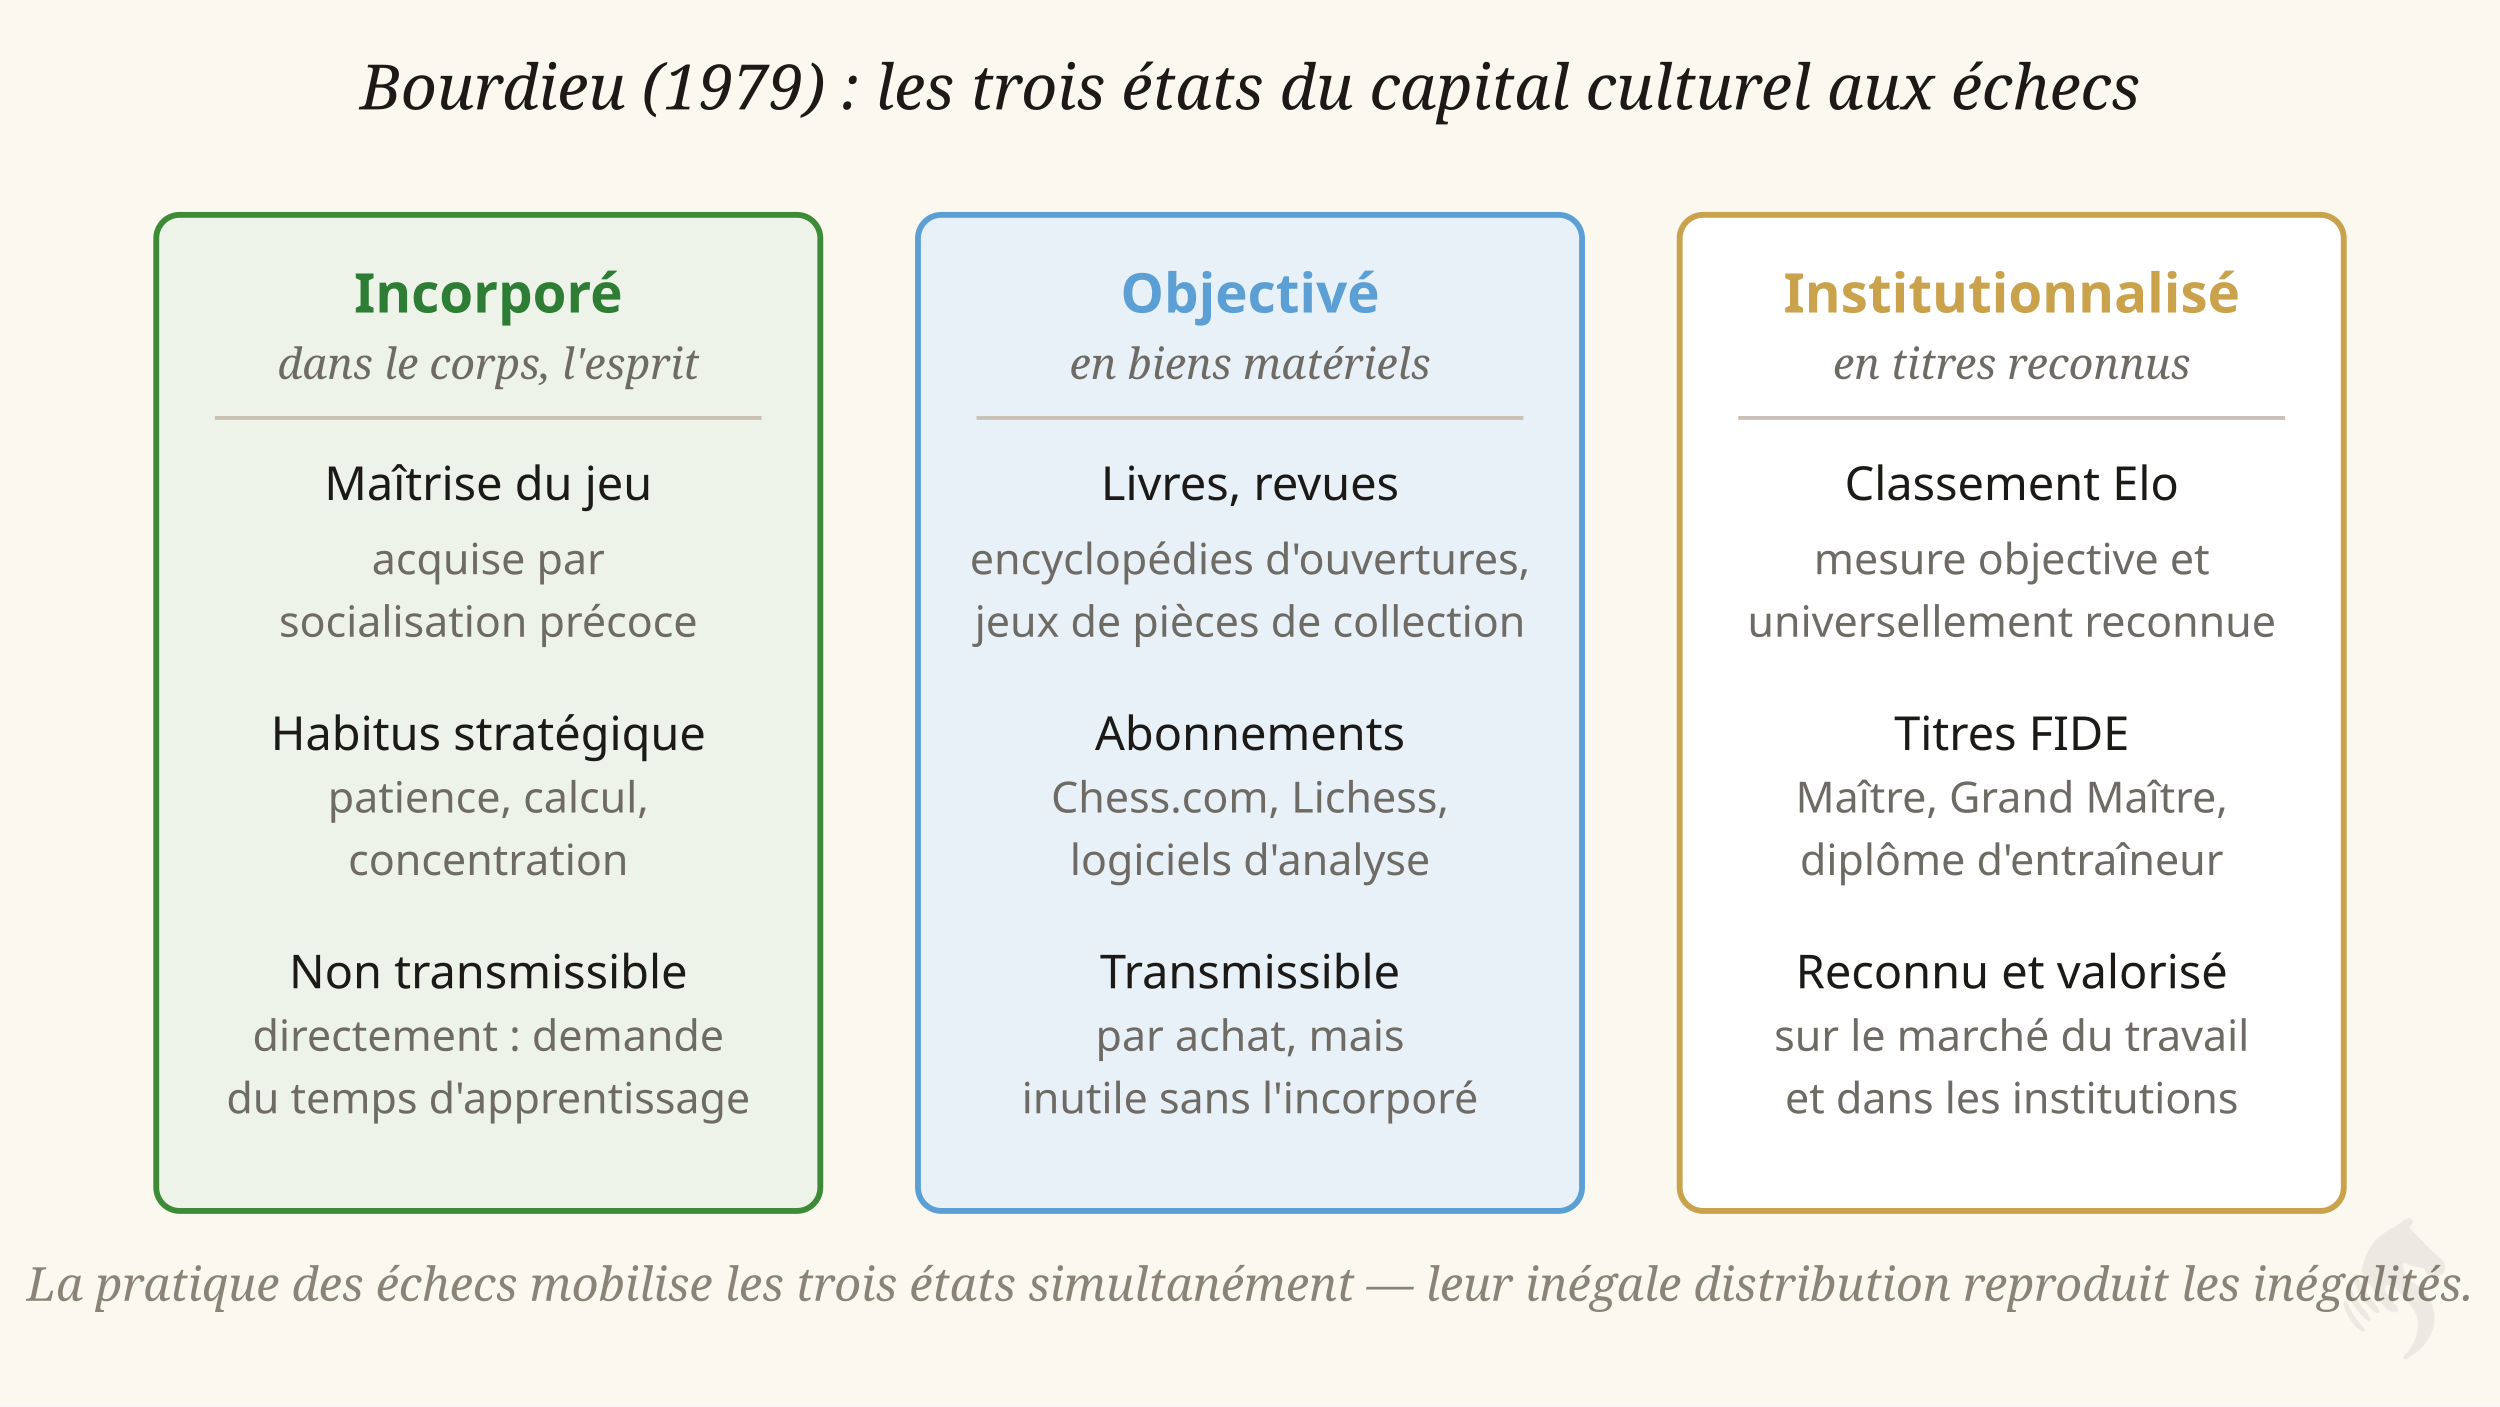
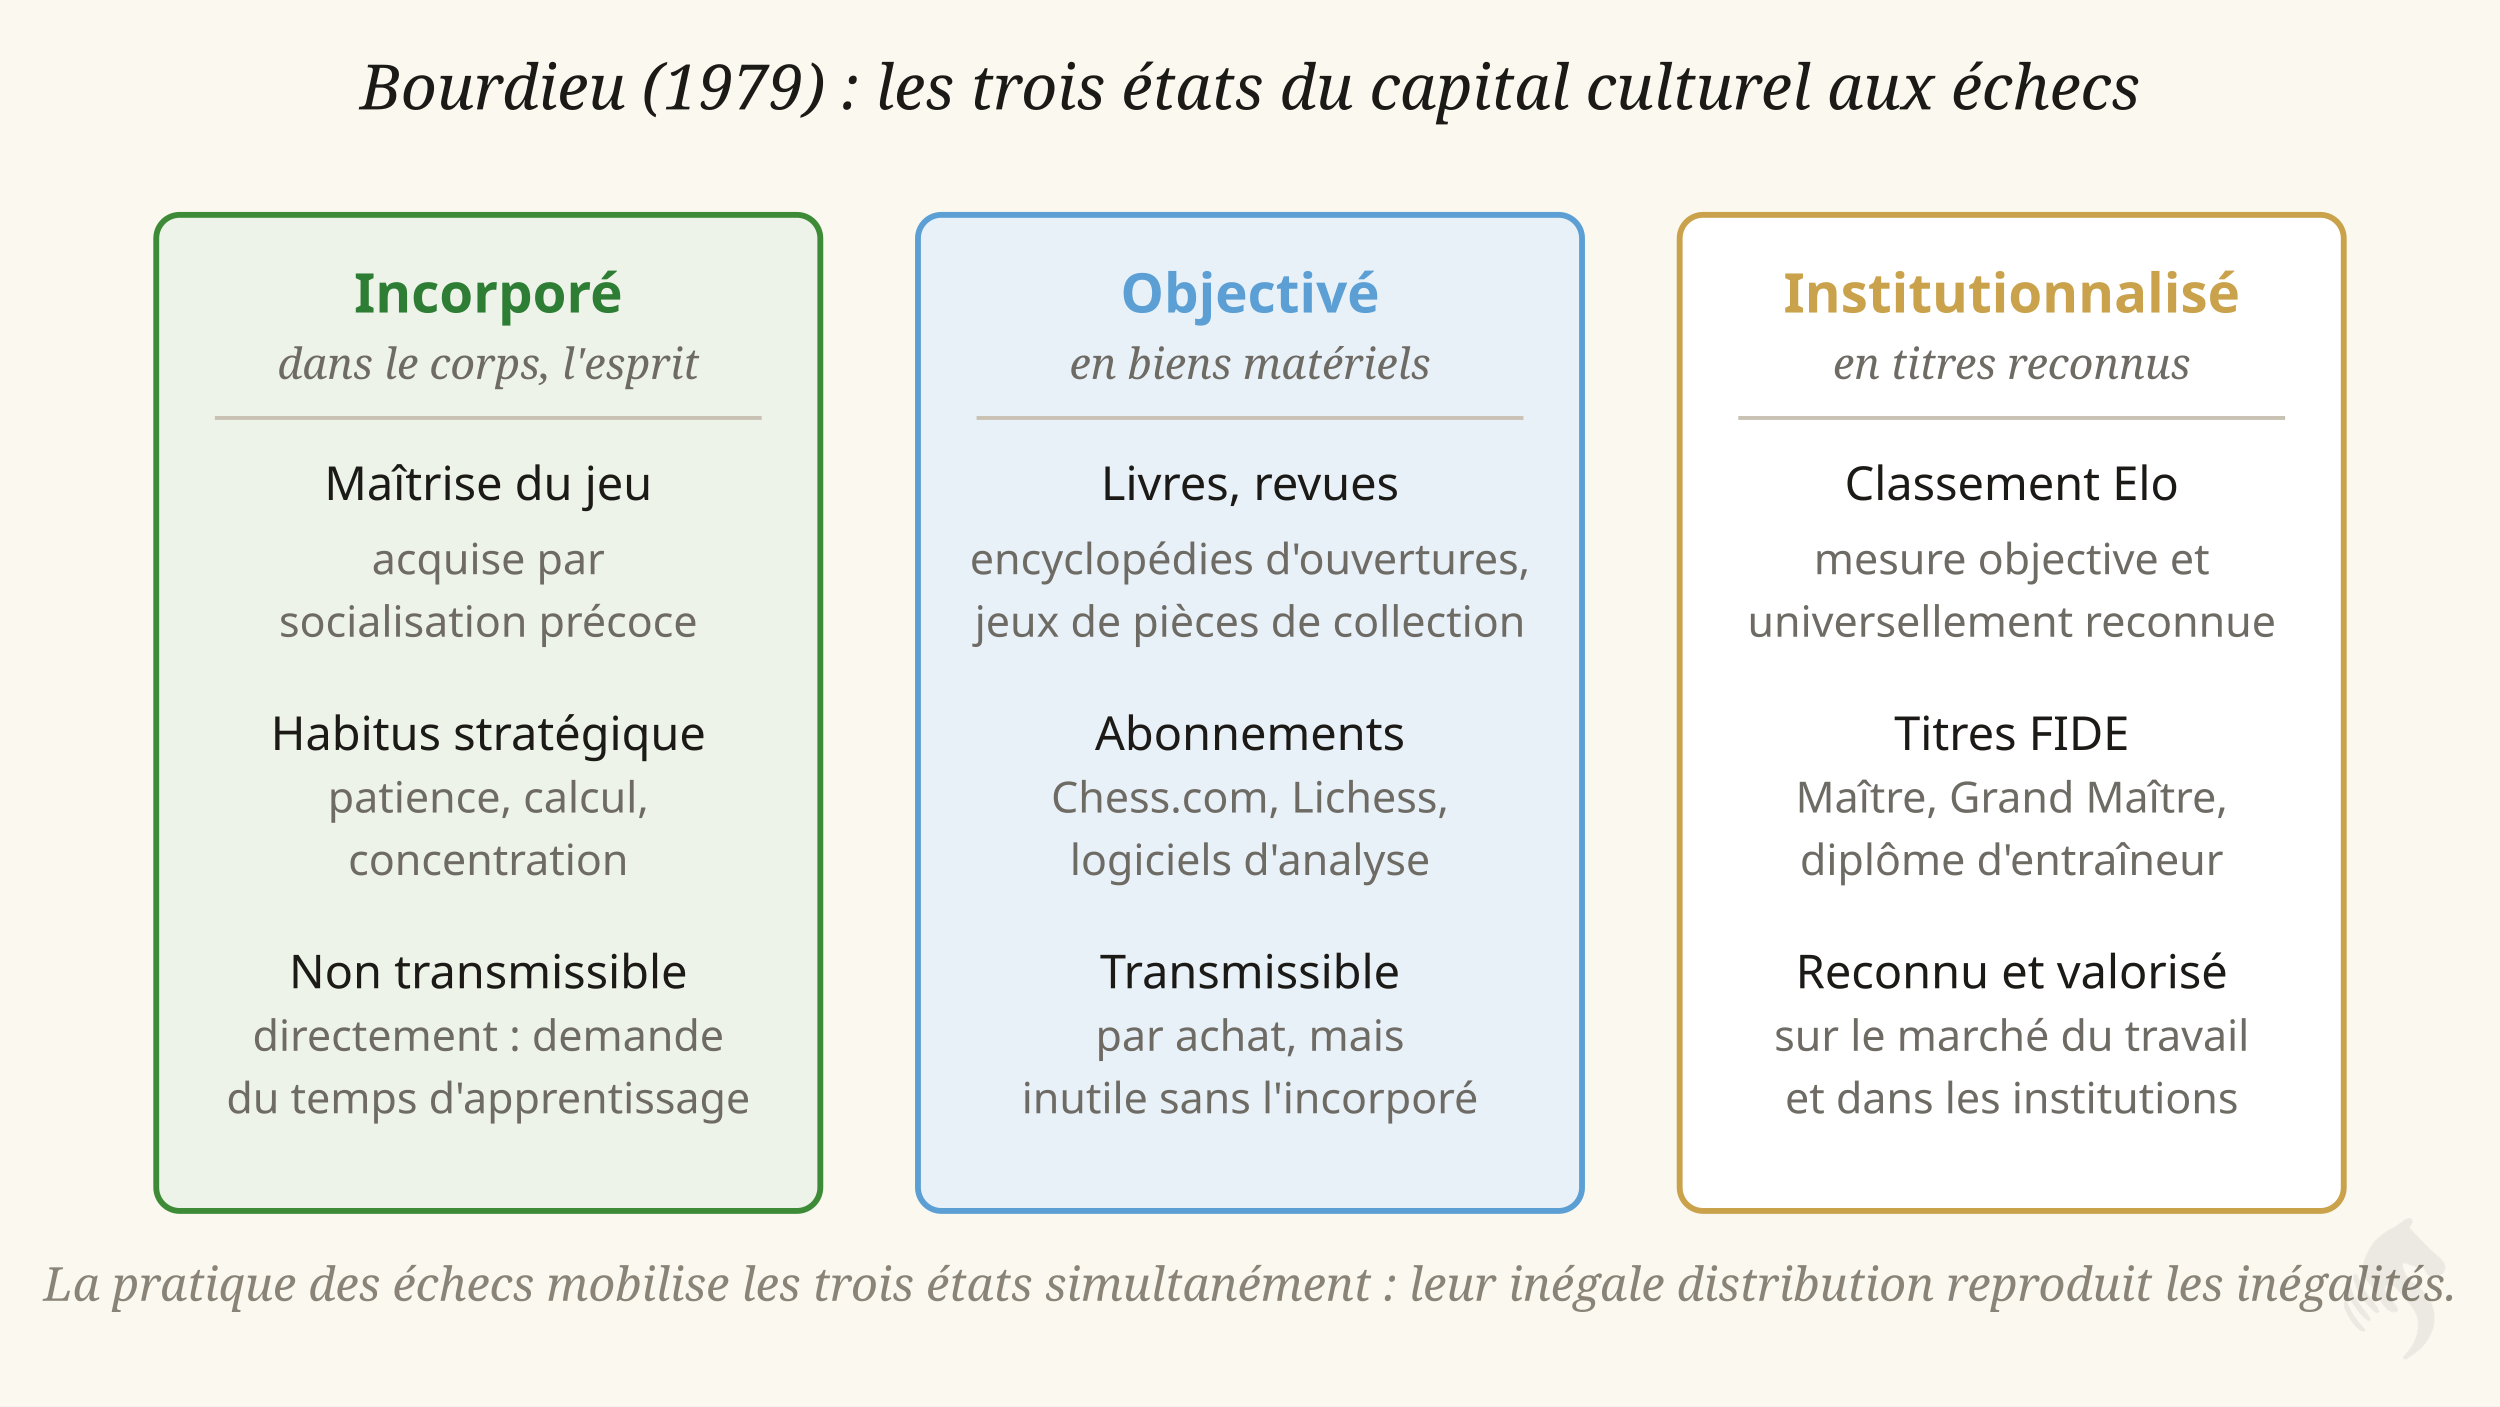
<svg xmlns="http://www.w3.org/2000/svg" width="640" height="360" viewBox="0 0 640 360" role="img" aria-labelledby="gses-bourdieu">
  <rect width="640" height="360" fill="#faf8ef" />
  <text x="320" y="28" text-anchor="middle" font-family="Georgia, serif" font-size="16" font-style="italic" fill="#1c1a16">Bourdieu (1979) : les trois états du capital culturel aux échecs</text>
  <rect x="40" y="55" width="170" height="255" rx="6" fill="#eef3e9" stroke="#3d8b37" stroke-width="1.5" />
  <text x="125" y="80" text-anchor="middle" font-family="system-ui, sans-serif" font-size="14" font-weight="700" fill="#2e7d34">Incorporé</text>
  <text x="125" y="97" text-anchor="middle" font-family="Georgia, serif" font-size="11" font-style="italic" fill="#6e6a64">dans le corps, l'esprit</text>
  <line x1="55" y1="107" x2="195" y2="107" stroke="#c9c2b4" stroke-width="1" />
  <text x="125" y="128" text-anchor="middle" font-family="system-ui, sans-serif" font-size="12" fill="#1c1a16">Maîtrise du jeu</text>
  <text x="125" y="147" text-anchor="middle" font-family="system-ui, sans-serif" font-size="11" fill="#6e6a64">acquise par</text>
  <text x="125" y="163" text-anchor="middle" font-family="system-ui, sans-serif" font-size="11" fill="#6e6a64">socialisation précoce</text>
  <text x="125" y="192" text-anchor="middle" font-family="system-ui, sans-serif" font-size="12" fill="#1c1a16">Habitus stratégique</text>
  <text x="125" y="208" text-anchor="middle" font-family="system-ui, sans-serif" font-size="11" fill="#6e6a64">patience, calcul,</text>
  <text x="125" y="224" text-anchor="middle" font-family="system-ui, sans-serif" font-size="11" fill="#6e6a64">concentration</text>
  <text x="125" y="253" text-anchor="middle" font-family="system-ui, sans-serif" font-size="12" fill="#1c1a16">Non transmissible</text>
  <text x="125" y="269" text-anchor="middle" font-family="system-ui, sans-serif" font-size="11" fill="#6e6a64">directement : demande</text>
  <text x="125" y="285" text-anchor="middle" font-family="system-ui, sans-serif" font-size="11" fill="#6e6a64">du temps d'apprentissage</text>
  <rect x="235" y="55" width="170" height="255" rx="6" fill="#e8f1f8" stroke="#5b9fd4" stroke-width="1.5" />
  <text x="320" y="80" text-anchor="middle" font-family="system-ui, sans-serif" font-size="14" font-weight="700" fill="#5b9fd4">Objectivé</text>
  <text x="320" y="97" text-anchor="middle" font-family="Georgia, serif" font-size="11" font-style="italic" fill="#6e6a64">en biens matériels</text>
  <line x1="250" y1="107" x2="390" y2="107" stroke="#c9c2b4" stroke-width="1" />
  <text x="320" y="128" text-anchor="middle" font-family="system-ui, sans-serif" font-size="12" fill="#1c1a16">Livres, revues</text>
  <text x="320" y="147" text-anchor="middle" font-family="system-ui, sans-serif" font-size="11" fill="#6e6a64">encyclopédies d'ouvertures,</text>
  <text x="320" y="163" text-anchor="middle" font-family="system-ui, sans-serif" font-size="11" fill="#6e6a64">jeux de pièces de collection</text>
  <text x="320" y="192" text-anchor="middle" font-family="system-ui, sans-serif" font-size="12" fill="#1c1a16">Abonnements</text>
  <text x="320" y="208" text-anchor="middle" font-family="system-ui, sans-serif" font-size="11" fill="#6e6a64">Chess.com, Lichess,</text>
  <text x="320" y="224" text-anchor="middle" font-family="system-ui, sans-serif" font-size="11" fill="#6e6a64">logiciels d'analyse</text>
  <text x="320" y="253" text-anchor="middle" font-family="system-ui, sans-serif" font-size="12" fill="#1c1a16">Transmissible</text>
  <text x="320" y="269" text-anchor="middle" font-family="system-ui, sans-serif" font-size="11" fill="#6e6a64">par achat, mais</text>
  <text x="320" y="285" text-anchor="middle" font-family="system-ui, sans-serif" font-size="11" fill="#6e6a64">inutile sans l'incorporé</text>
  <rect x="430" y="55" width="170" height="255" rx="6" fill="#fff" stroke="#c9a24b" stroke-width="1.5" />
  <text x="515" y="80" text-anchor="middle" font-family="system-ui, sans-serif" font-size="14" font-weight="700" fill="#c9a24b">Institutionnalisé</text>
  <text x="515" y="97" text-anchor="middle" font-family="Georgia, serif" font-size="11" font-style="italic" fill="#6e6a64">en titres reconnus</text>
  <line x1="445" y1="107" x2="585" y2="107" stroke="#c9c2b4" stroke-width="1" />
  <text x="515" y="128" text-anchor="middle" font-family="system-ui, sans-serif" font-size="12" fill="#1c1a16">Classement Elo</text>
  <text x="515" y="147" text-anchor="middle" font-family="system-ui, sans-serif" font-size="11" fill="#6e6a64">mesure objective et</text>
  <text x="515" y="163" text-anchor="middle" font-family="system-ui, sans-serif" font-size="11" fill="#6e6a64">universellement reconnue</text>
  <text x="515" y="192" text-anchor="middle" font-family="system-ui, sans-serif" font-size="12" fill="#1c1a16">Titres FIDE</text>
  <text x="515" y="208" text-anchor="middle" font-family="system-ui, sans-serif" font-size="11" fill="#6e6a64">Maître, Grand Maître,</text>
  <text x="515" y="224" text-anchor="middle" font-family="system-ui, sans-serif" font-size="11" fill="#6e6a64">diplôme d'entraîneur</text>
  <text x="515" y="253" text-anchor="middle" font-family="system-ui, sans-serif" font-size="12" fill="#1c1a16">Reconnu et valorisé</text>
  <text x="515" y="269" text-anchor="middle" font-family="system-ui, sans-serif" font-size="11" fill="#6e6a64">sur le marché du travail</text>
  <text x="515" y="285" text-anchor="middle" font-family="system-ui, sans-serif" font-size="11" fill="#6e6a64">et dans les institutions</text>
-   <text x="320" y="333" text-anchor="middle" font-family="Georgia, serif" font-size="12" font-style="italic" fill="#8a8478">La pratique des échecs mobilise les trois états simultanément — leur inégale distribution reproduit les inégalités.</text>
+   <text x="320" y="333" text-anchor="middle" font-family="Georgia, serif" font-size="12" font-style="italic" fill="#8a8478">La pratique des échecs mobilise les trois états simultanément : leur inégale distribution reproduit les inégalités.</text>
  <g id="wm" opacity="0.07" transform="translate(600.0,311.9) scale(0.0416)" aria-hidden="true">
    <g fill="#1e1e1e" fill-rule="evenodd">
      <path d="M411.5-.5h-16a76 76 0 0 0-24.5 12q-.62-.7-1.5-1l-2 4a4 4 0 0 1-1.5-1 7 7 0 0 1-2.5 3.5 253 253 0 0 0-17 13q-1.42.93-2.5-.5-5.2 7.95-14.5 9a9.4 9.4 0 0 1-4 6q2.3.02 1.5 2A461 461 0 0 1 278.5 73q-13.2 7.95-26 16.5-1.59-1.38 0-3-2.35.35-4 2 .9.98 2 2-92.12 67.08-125.5 177a1316 1316 0 0 0-10 44 51.2 51.2 0 0 0 4.5 31q.1 3.33-2 1l4.5 11q1-2 2 0l5 10 1-1q6 10.95 13 21a651 651 0 0 1 18.5 25 3.4 3.4 0 0 1 1.5-3q21.52 33 43 66 .3 3.4-2.5 1v2a1542 1542 0 0 1 21 32q1 0 1 1a319 319 0 0 0 25 35 160 160 0 0 0 27 25 3.1 3.1 0 0 1 1-3q23.18 14.62 49 5.5 5-2.83 4-8.5-.15-4.6-1.5-9a618 618 0 0 0-55.5-73.5q3-.91 5 1.5a23.5 23.5 0 0 0-7-9q.63 2.4 2 4.5-.17 2.58-1.5.5a364 364 0 0 1-17.5-26.5 50 50 0 0 1-4.5-22.5q.9-4.71 3-9 .63 1.88 2.5 2a7 7 0 0 1 2-3q9.28-8.1 22-8a86 86 0 0 1 23 4.5 11 11 0 0 1 3 4.5q2.58-1.75 5 .5l21.5 23.5q.74 1.95.5 4 3.56 1 6 4a1094 1094 0 0 0 30 34.5l-1 1q3.7 2.7 7.5 5.5a23 23 0 0 1 2 5l5 3a22 22 0 0 0 5.5 8 11.5 11.5 0 0 0 4 4 3.9 3.9 0 0 0-2-3.5q1.7-1.12 3 .5a705 705 0 0 1 42 57.5q-.65 1.46-2 1.5a169 169 0 0 1 10 19 3.8 3.8 0 0 0-.5 4q1 2 2 0 1.4 2.05 2.5 4-.25-2.55.5-5a185 185 0 0 1 11 83q-1 2-2 0a9 9 0 0 0-1.5-4v9a2.3 2.3 0 0 0 1.5-1q.75 10.55-1 21a337 337 0 0 1-18 56l-2.5 3q-1.2-.69-1-2a36 36 0 0 0-4 7 5.2 5.2 0 0 0 3.5-4 4.3 4.3 0 0 1 0 4 350 350 0 0 1-33 52 1108 1108 0 0 1-30 35q-7.17 20.32 13.5 14.5a34 34 0 0 1 6-3 1496 1496 0 0 1 54-37 942 942 0 0 0 29-27q1.25-1.03 2 .5a11 11 0 0 0-3 4q1.35-1.65 2.5 0a29 29 0 0 1 4.5-6 40 40 0 0 0 9-10.5l6-4-1-1a25 25 0 0 1 8.5-7.5q-1.47-2.67 1-5 .22 4.17 2.5 1.5-1.94-3.13 2-4l-1-1q1.48-3.25 4-5.5a8 8 0 0 0-3-1q37.8-53.63 47.5-119 8.4-83.08-38-152a364 364 0 0 0-28-35q-1.03-1.25.5-2 3.58 2.23 2-1l-4-2a5 5 0 0 1-3-.5 484 484 0 0 0-70-58q-.7-.62-1-1.5 1.05-.43 2-1v-3a6 6 0 0 1-5-2q-.66-.1-1 .5 3.72 2.61 0 3-34.57-32.88-46-79.5.2-2.3 2-3v-4q-1.94 5.58-3.5 0-1-9 0-18 2.16-6.4 8.5-8a78 78 0 0 1 22 7.5 403 403 0 0 0 66 18l9 3q-2.45.75-5 .5-1.59 1.6 0 3a16 16 0 0 1 6.5-1 7.3 7.3 0 0 1 2 3q1.38-2.6 3.5-2-1.1-2.32-4-2.5 15.09-2.3 25.5 8.5 5.35 10.23 10 21 12.95 20.94 36.5 28.5-1.88.63-2 2.5a30 30 0 0 0 12.5 3q4.43-.1 8-2 3.2 3.87 5.5-1 1.2.69 1 2a39 39 0 0 0 4.5-2l1 1q.69-1.87-1.5-2.5a12 12 0 0 0 7-3q1.88-1.1 3 .5 2.22-3.62 6-2a8.7 8.7 0 0 1 3-4 41 41 0 0 1 12-6.5l-2-1 5.5-3.5q.62.7 1.5 1 1.82-1.15 0-2.5 1.42-.93 2.5.5a5.8 5.8 0 0 1 .5-4 39 39 0 0 1 6-4.5q-1.55-2.25.5-4.5 3.25-3.5 5-8 1.38-.64 2.5-1-.8-1.05-2-1.5 1.85-5.82 3-11.5v-10h-1q-.85 6-2.5 12-.16-4.46.5-9a63 63 0 0 0-12.5-31 478 478 0 0 0-45.5-44.5q3.06.72 6 2.5-3.15-3.9-7-7.5l1-1q-1.4-1.05-2 .5 1.77 2.4-.5 4a781 781 0 0 1-67.5-65.5l1-.5a29 29 0 0 0 7 6 93 93 0 0 0-14-15 24.5 24.5 0 0 0-9-9.5l1-1a44 44 0 0 0-7-4.5q1.44 2.2 3.5 4 1 1.5 0 3l-72-76q-5.34-7.85 1.5-14.5 1.98-.8 2 1.5a69 69 0 0 1 6-3.5q-1.95-1.94 0-3.5a31 31 0 0 0 6-12q2.05.24 4-.5a79 79 0 0 0-1.5-17.5 94 94 0 0 0-5-10l-1 1a87 87 0 0 0-5.5-3" />
      <path d="M325.5 44.5q-3.85 1.03-7 3.5a4.2 4.2 0 0 1-4.5-.5q-2.75 2.49-3.5 6-6.97 2.94-14 6-6.75 3.75-13.5 8-.62-.7-1.5-1a37.6 37.6 0 0 1-17 10.5 263 263 0 0 0-12 9.5q-1.59 1.62 0 3 12.8-8.55 26-16.5A461 461 0 0 0 327 46.5q.8-1.98-1.5-2m148 86-21-24a209 209 0 0 1-21-21.5l-8.5-8.5q-4.8-3.3-6-9-9.1-4.3-11.5-13a13 13 0 0 0 3-6q-.02-2.3-2-1.5-6.84 6.65-1.5 14.5l72 76q1-1.5 0-3a20 20 0 0 1-3.5-4m89 86a198 198 0 0 0-17.5-15q.4-2.17-.5-4-3.63-1.2-7-3a26 26 0 0 0-6-6 430 430 0 0 1-27-27.5 2.4 2.4 0 0 0-2-.5 29 29 0 0 1-7-6l-1 .5a781 781 0 0 0 67.5 65.5q2.27-1.6.5-4m-314-128a247 247 0 0 0-42 35.5 14.5 14.5 0 0 1-5 4l1 1a9.3 9.3 0 0 1-6 2.5 76 76 0 0 1-16 20q.3.88 1 1.5a9.4 9.4 0 0 0-5.5 6.5q-1-2-2 0-.93 1.42.5 2.5a25 25 0 0 0-6.5 8.5q-1.6 1.05-3.5 1.5 1.21.45 2 1.5a43 43 0 0 0-7 10 352 352 0 0 0-19.5 37 2.9 2.9 0 0 1-2.5 1 3.3 3.3 0 0 0 2 1.5 47 47 0 0 1-3.5 5.5l-12 34q-.98-1.8-1.5 0 1.4 1.9.5 4a33 33 0 0 1-3.5 5.5q.78.84 1 2a212 212 0 0 0-10 49.5 36 36 0 0 0 7 20q2.1 2.33 2-1a51.2 51.2 0 0 1-4.5-31 1316 1316 0 0 1 10-44q33.38-109.92 125.5-177-1.1-1.02-2-2m376 206q-.5-10.25-5-19.5 1.5-4.37-1.5-.5l-6.5-11q-5.55-3.6-7.5-10l-1 1q-3.75-5.75-9.5-9.5l1-1a850 850 0 0 0-9-7q1.14-2.04-1.5-3.5-1.08 1.43-2.5.5-2.84-1.65-2-4a5 5 0 0 0-3-.5 5 5 0 0 0-.5-3l-1 1a7 7 0 0 0-4.5-3 21 21 0 0 0-6-2.5 478 478 0 0 1 45.5 44.5 63 63 0 0 1 12.5 31q-.66 4.54-.5 9 1.65-6 2.5-12m-259 3v-1q-2.22-5.79 1-11.5l-2-2a67 67 0 0 0 1.5-5.5q.93 7.1 3.5 1-2.43-3.37 2-4a4.3 4.3 0 0 1 2.5 3q.45-1.21 1.5-2 2.3.75 4 2a326 326 0 0 1 28 10.5q11.4 3.22 23 6 1.05 1.6 1.5 3.5 1-4 2 0 1.08-1.43 2.5-.5-1.81 1.35 0 2.5 3.25-.47 7-2 1.85.03 3 1 5.83.22 11 2h5q2.55.25 5-.5l-9-3a403 403 0 0 1-66-18 78 78 0 0 0-22-7.5q-6.34 1.6-8.5 8-1 9 0 18 1.56 5.58 3.5 0m109 6a4.7 4.7 0 0 1 4 3q3.6-3.98 6 1l1-2 4 2a65 65 0 0 1 7.5 10q1.1 3.55 2.5 7-1.77 2.95 2 4 13.35 23.91 39 33 .12-1.87 2-2.5-23.55-7.56-36.5-28.5a305 305 0 0 0-10-21q-10.41-10.8-25.5-8.5 2.9.18 4 2.5m-410 86a9 9 0 0 0 1.5-4 310 310 0 0 0 37.5 86q-1.1 1.02-2 2a40 40 0 0 0 8.5 12 139 139 0 0 0 15 21q2.31 2.97 1.5 6 5.9 1.14 7.5 7 5.7 2.47 5 8 3.8 1.06 6.5 4 20.24 25.5 46 45.5a39 39 0 0 0 20 5 46 46 0 0 1 9-7.5 818 818 0 0 1-10-21.5q1.43-1.08.5-2.5a27 27 0 0 1-3.5-2 185 185 0 0 0-16-23.5q1.43-1.08.5-2.5a13.3 13.3 0 0 1-5.5-5 617 617 0 0 0-22.5-29v-4l-1 1a13 13 0 0 1-4.5-6 11.5 11.5 0 0 1-4-4q-.03 2.3-2 1.5A471 471 0 0 1 97 390.5q-1.8-3.04-.5-6 1.02.54 2 1a9 9 0 0 0-2-4.5q3.83-2.28-1-2.5a597 597 0 0 1-7-18.5l2-1a3.3 3.3 0 0 1-2-3.5 3.1 3.1 0 0 1-3-1q-7.35-19.46-24-8 1.03 2.34-.5 5a97 97 0 0 0 3.5 38" />
      <path d="M365.5 301.5q-1.8.7-2 3 11.43 46.62 46 79.5 3.72-.39 0-3 .34-.6 1-.5-2.4-2.22-5-4.5l2-2q-2.45-.75-5-.5a8.4 8.4 0 0 0-.5-4q-1.72 1.44-3-1a28 28 0 0 1-3.5-6q-.5 2-1 0a143 143 0 0 1-18-31q-6.22-11.64-9-27a7 7 0 0 0-2-3m-211 174a45 45 0 0 1-9.5-15q-1 2-2 0a41 41 0 0 0-6-9l-1-5-1 1a989 989 0 0 1-17.5-25.5q.7-.62 1-1.5a7.7 7.7 0 0 1-5-6 163 163 0 0 1-15-29q-.98-.46-2-1-1.3 2.96.5 6a471 471 0 0 0 55.5 86.5q1.97.8 2-1.5m-90-86q-2.05 2.77 1.5 4 3.6 16.25 9.5 30.5-2.48 3.62 2 3.5 3.65 9.3 8 18.5l-1 1a11.4 11.4 0 0 1 6 8q-.7.62-1 1.5a10.5 10.5 0 0 1 3.5 5l1-1a62 62 0 0 0 7.5 13q.9-.98 2-2a310 310 0 0 1-37.5-86 9 9 0 0 1-1.5 4m48 210a3.9 3.9 0 0 0-2-3.5q1.7-1.12 3 .5a127 127 0 0 0 39 32q11.3 4.6 8.5-7a147 147 0 0 0-17-32 1467 1467 0 0 0-40-51 554 554 0 0 1-48.5-75l1-1q.84 5.22 6 5a51.6 51.6 0 0 1-11.5-27l-1 2a159 159 0 0 0-11-31 14.3 14.3 0 0 0-10.5-8q-3.2.01-6 1.5-2.85 3.45-6 6.5-.87 16.85 3 33.5a3.6 3.6 0 0 1-2 2q1.38.56 2.5 1.5 3.15 9.81 6.5 19.5-1.21.45-2 1.5a29 29 0 0 0 5.5 7A256 256 0 0 0 55.5 525l-2 1a6.4 6.4 0 0 0 4 1.5 332 332 0 0 0 38.5 53l3.5 5.5-1 1q1.9 1.67 3.5.5a36 36 0 0 0 10.5 12m303-214q-.95.57-2 1 .3.88 1 1.5a484 484 0 0 1 70 58q1.42.72 3 .5a43 43 0 0 0-10-12.5l1-1q-2.66 1.47-5-1a36 36 0 0 0-10-10q1.81-1.35 0-2.5a8 8 0 0 1-3.5 0q-4.57-5.7-10-8a13 13 0 0 0-6.5-5.5 11.5 11.5 0 0 1-3.5-4.5q-.62.7-1.5 1a17.7 17.7 0 0 0-8-5.5q-2.84-1.65-2-4-7.47-2.25-13-7.5m-254 24a526 526 0 0 1 23.5 37 55 55 0 0 1 9 15l1-1a65 65 0 0 0 8.5 13q2.8 2.4 2.5-1-21.48-33-43-66a3.4 3.4 0 0 0-1.5 3m111 63q.16-.93 1-1.5a7 7 0 0 1-3.5-2.5 17.5 17.5 0 0 0-5.5-8q3.7-4.18-2.5-5a41 41 0 0 1-7.5-18.5l2-3a7.2 7.2 0 0 1-2-4.5 3.1 3.1 0 0 0 3-1 37 37 0 0 0-1-7q-1.87-.12-2.5-2a36 36 0 0 0-3 9 50 50 0 0 0 4.5 22.5 364 364 0 0 0 17.5 26.5q1.33 2.08 1.5-.5-1.37-2.1-2-4.5m-272 45v19q2.55 12.15 7 24 15.37 37.49 37 68a54 54 0 0 0 9 12.5q-1.58 2.58 2 3l-1 1 5.5 4.5a82 82 0 0 0 9 12q6.5 6.26 12.5 13 9.5 6.75 17.5 15l1-1q4.56 3.52 9 7l1-2a89 89 0 0 0 13.5 3.5q13.85-4.6 6.5-17.5-1.73 1.44-3-1a307 307 0 0 1-13.5-16 16 16 0 0 0-6-5.5q1.43-1.08.5-2.5a27.2 27.2 0 0 1-12.5-15 3.1 3.1 0 0 1-3-1q-7.5-10.25-15.5-20-.93-1.42.5-2.5a16 16 0 0 1-6-5.5 880 880 0 0 1-19-29.5q.7-.62 1-1.5a8 8 0 0 1-4-4 94 94 0 0 1-12.5-26l-1 1q-3.8-4.62-1.5-10a3.1 3.1 0 0 1-3-1 198 198 0 0 1-7-15.5l1-1a55 55 0 0 1-9-11q-2.85-1.46-6-2l3-1a22 22 0 0 0-9 2 11.4 11.4 0 0 0-4 6.5m277 51a48 48 0 0 0 12 5q-.57 3.66 2 2a5.3 5.3 0 0 1 3.5 3l1-2a45 45 0 0 0 26 0q.45 1.21 1.5 2 1.27-3.4 4-2 1.81-1.15 0-2.5l3-1.5a21 21 0 0 0 3.5-4q1.4-8.23-1.5-16 .3-.88 1-1.5-5.22-1.95-4-7a193 193 0 0 1-18-23.5 16 16 0 0 0-3.5-3q-4.05-7.43-9-12a284 284 0 0 0-14-17q-.75-1.58.5-3a19 19 0 0 1-6-4 4.35 4.35 0 0 0-5-1.5 618 618 0 0 1 55.5 73.5q1.35 4.4 1.5 9 1 5.67-4 8.5-25.82 9.12-49-5.5a3.1 3.1 0 0 0-1 3m115-56a264 264 0 0 1 16 22q-1.7 3.04 1.5 1a494 494 0 0 1 16.5 23l7 10q1.35-.04 2-1.5a705 705 0 0 0-42-57.5q-1.3-1.62-3-.5a3.9 3.9 0 0 1 2 3.5" />
      <path d="M112.5 599.5q7 9.5 16 17 2 0 2 2 6.9 3.77 11 8.5l13 5.5a5.7 5.7 0 0 0 6 0q2.07 3.94 4 0-3.37-1.23-.5-3 .22-6.86.5-13.5l-3-3.5 3-2.5q-4.58-.9-7.5-4.5a79 79 0 0 0-10.5-16.5q2.67 1.47 5-1a12 12 0 0 1-8.5-3.5 92 92 0 0 0-17.5-23.5l2-1-6.5-4.5a2294 2294 0 0 1-34.5-47q-1 0-1-1-5.27-4.75-4-11.5-2.25-3.25-3.5.5A227 227 0 0 1 61.5 469q.84-.57 1-1.5-5.16.22-6-5l-1 1a554 554 0 0 0 48.5 75 1467 1467 0 0 1 40 51q10.5 14.98 17 32 2.8 11.6-8.5 7a127 127 0 0 1-39-32q-1.3-1.62-3-.5a3.9 3.9 0 0 1 2 3.5m335-4a3349 3349 0 0 1 7.5 35q2.3 19.53.5 39a9 9 0 0 1 1.5 4q1 2 2 0a185 185 0 0 0-11-83q-.75 2.45-.5 5m44-147q1.58 3.23-2 1-1.53.75-.5 2a364 364 0 0 1 28 35q46.4 68.92 38 152-9.7 65.37-47.5 119 1.46.15 3 1a12 12 0 0 0 3.5-6q1.58 1.52 3.5.5-1.16-8.12 7-11-1.6-1.75 1-2.5-.12-8.5 6-14-.81-.1-1-1a3.1 3.1 0 0 1 3-1 5.4 5.4 0 0 1 3-5.5q-1.2-.45-2-1.5a67 67 0 0 0 4.5-10l1 2a9 9 0 0 1 2.5-5l-1-2a6.3 6.3 0 0 1 4-.5 6.5 6.5 0 0 0-3-3 225 225 0 0 1 11-24.5q-.53-1.8-1.5 0-.3-4.51 1-9l1 1a67 67 0 0 0 1.5-13q7.4-.7 1-5a232 232 0 0 0 2-53l.5-5q.57.84 1.5 1a8 8 0 0 0-2.5-5q-6.56-49.08-31.5-89 2.03-1.77-.5-3l-1 1a696 696 0 0 1-17.5-26q-2.18-1.53-1-3.5-3.93-.91-5-4.5-1.26-.5-1-2a69 69 0 0 0-6.5-5q-.69-1.87 1.5-2.5a14 14 0 0 0-4-2.5m-36 230a273 273 0 0 1-13.5 57q-1.4.82-2.5 2 2.69 6.4-4 8.5l2 1a30 30 0 0 0-3 8.5q-.2 1.31 1 2l2.5-3a337 337 0 0 0 18-56 89 89 0 0 0 1-21q-.57.84-1.5 1m-25 84a185 185 0 0 1-24 38l-2.5 6a25 25 0 0 0-6.5 7q-13.95 16.7-28.5 33-1.16 4.05-3.5 7.5-1.35 4.25-1 8a16 16 0 0 1 6 5.5h14a20 20 0 0 1 10-3.5q1.71-1.12 0-2.5a81 81 0 0 0 18.5-12q.62.7 1.5 1a71 71 0 0 1 2-4q1-2 2 0 1.7-4.54 4.5-1a38 38 0 0 1 4.5-6.5 189 189 0 0 0 30.5-23.5q4.55 3.9 4-3a4.6 4.6 0 0 1 4.5-2v-3a5 5 0 0 0 3-.5 41 41 0 0 1 3-5.5 11 11 0 0 1 3-4q-.75-1.53-2-.5a942 942 0 0 1-29 27 1496 1496 0 0 0-54 37 34 34 0 0 0-6 3q-20.67 5.82-13.5-14.5a1108 1108 0 0 0 30-35 350 350 0 0 0 33-52 4.3 4.3 0 0 0 0-4 5.2 5.2 0 0 1-3.5 4" />
    </g>
  </g>
</svg>
